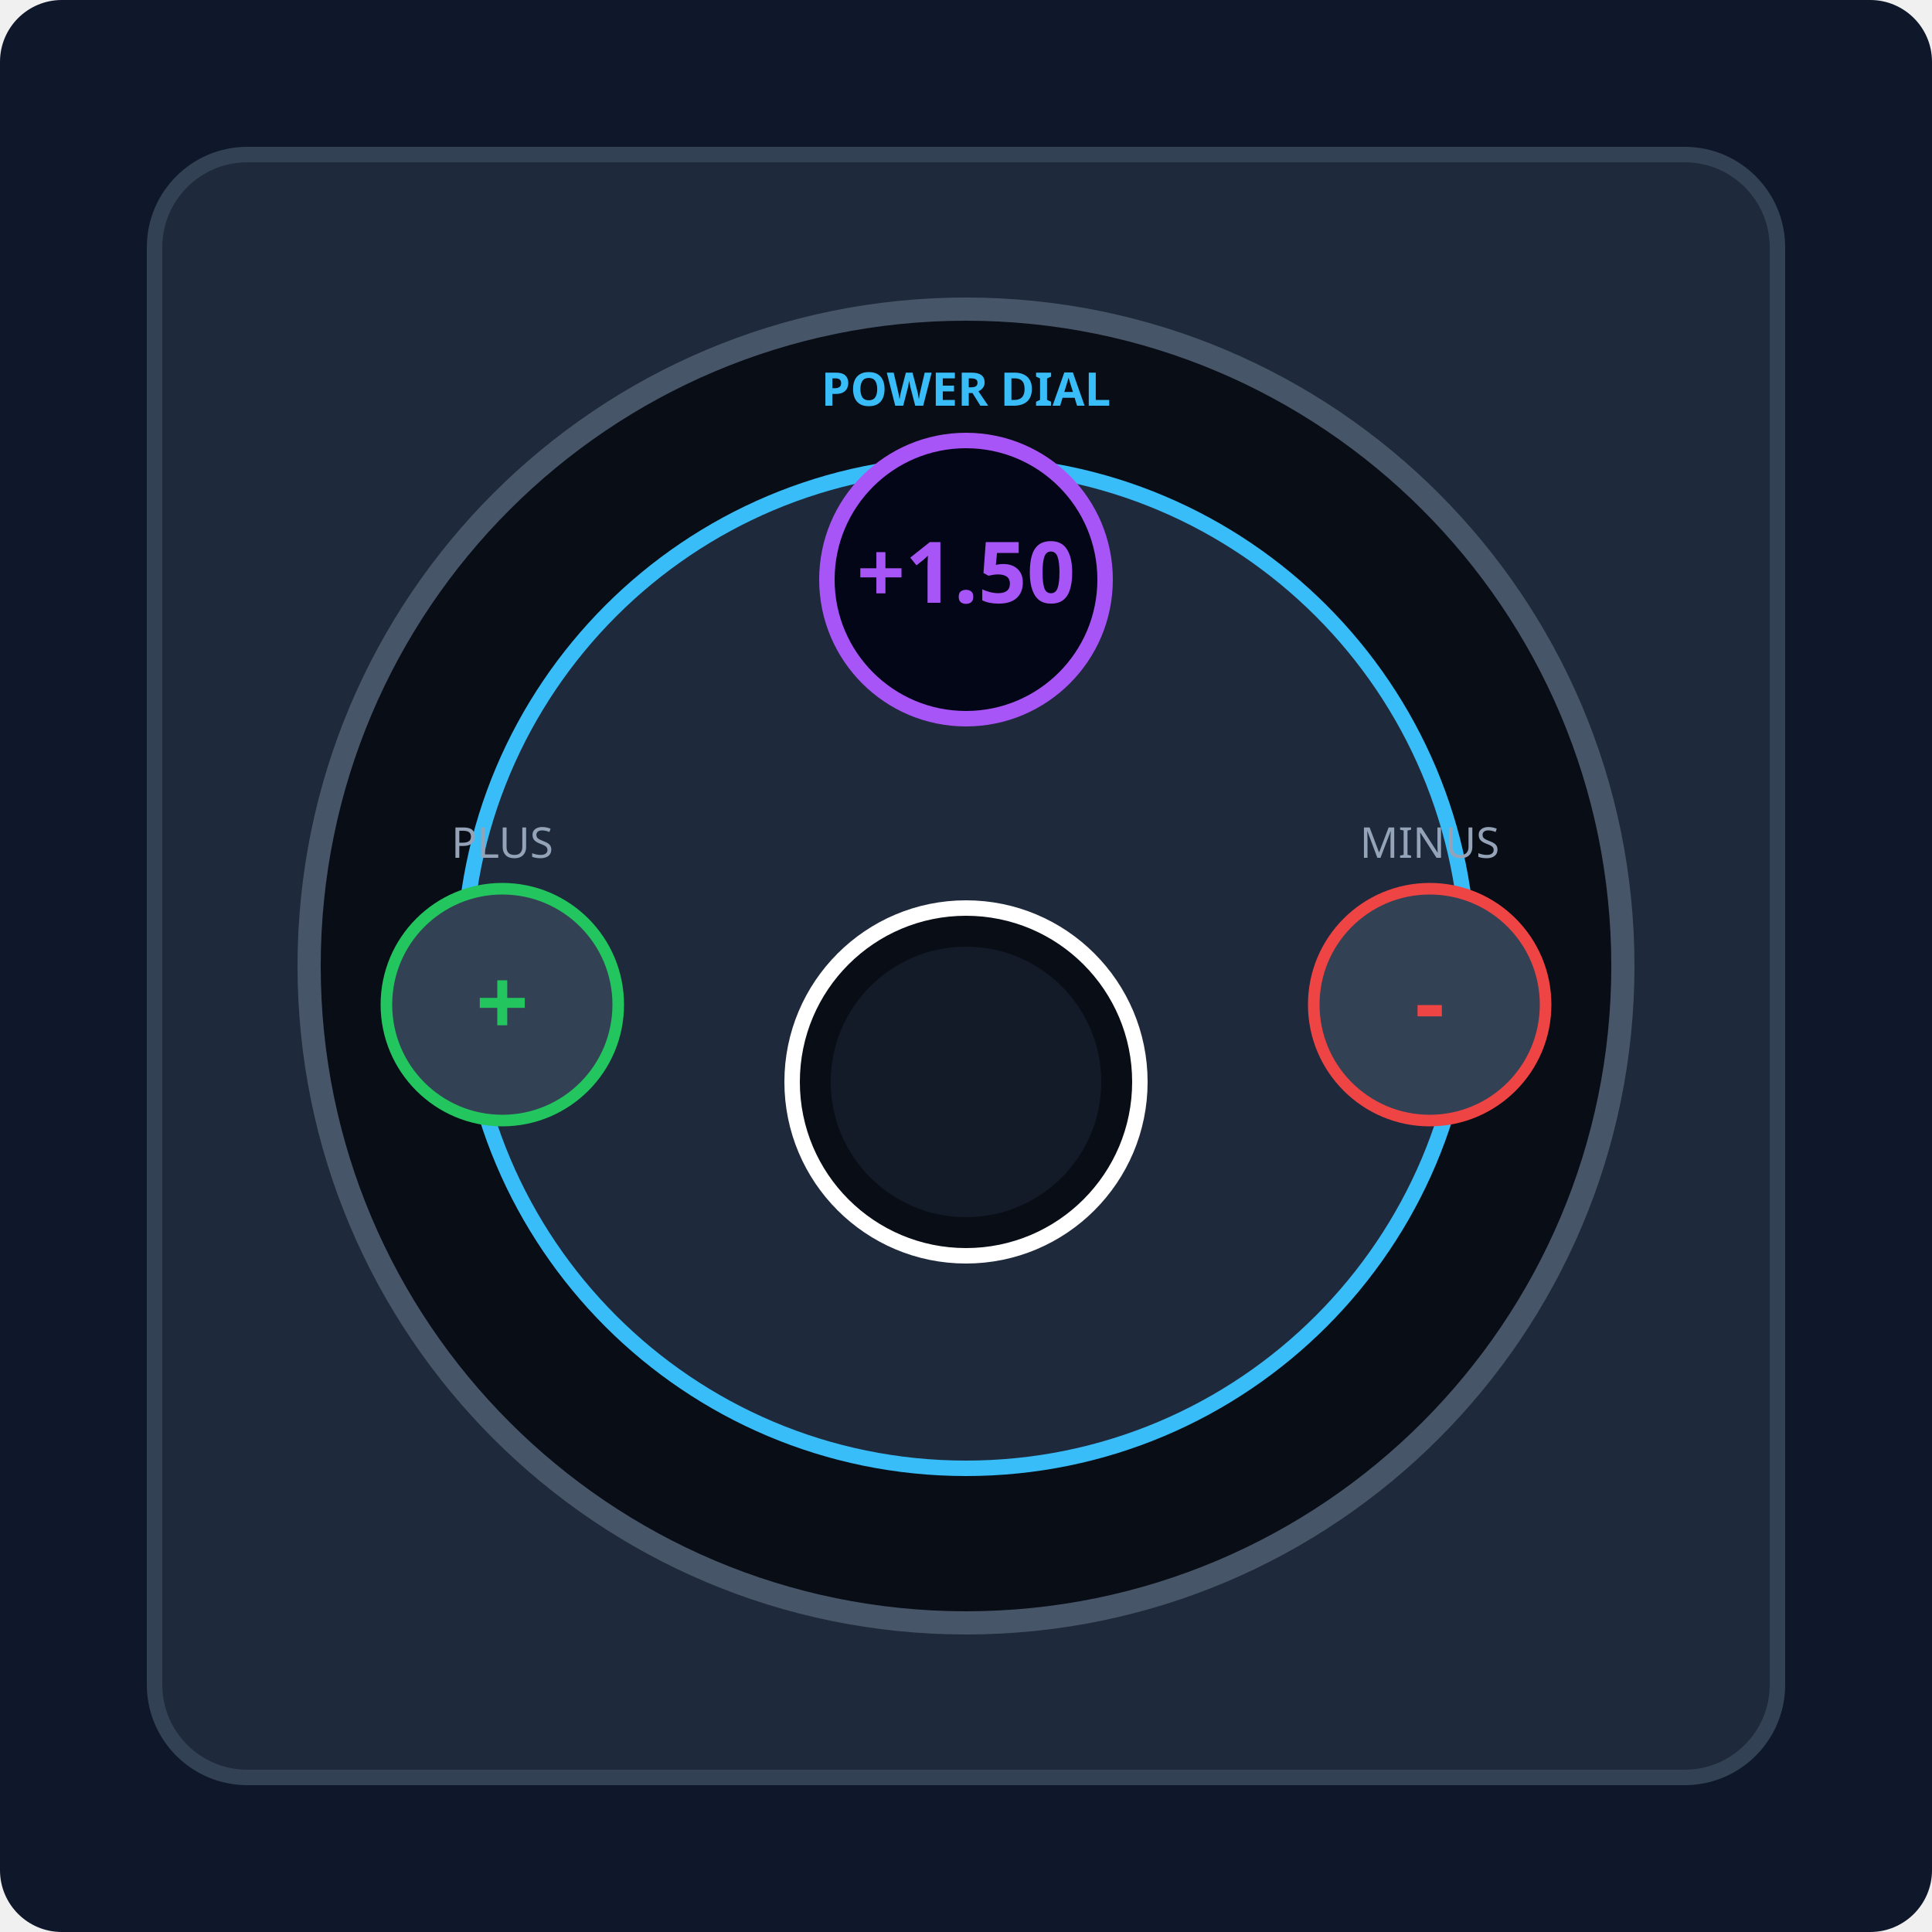
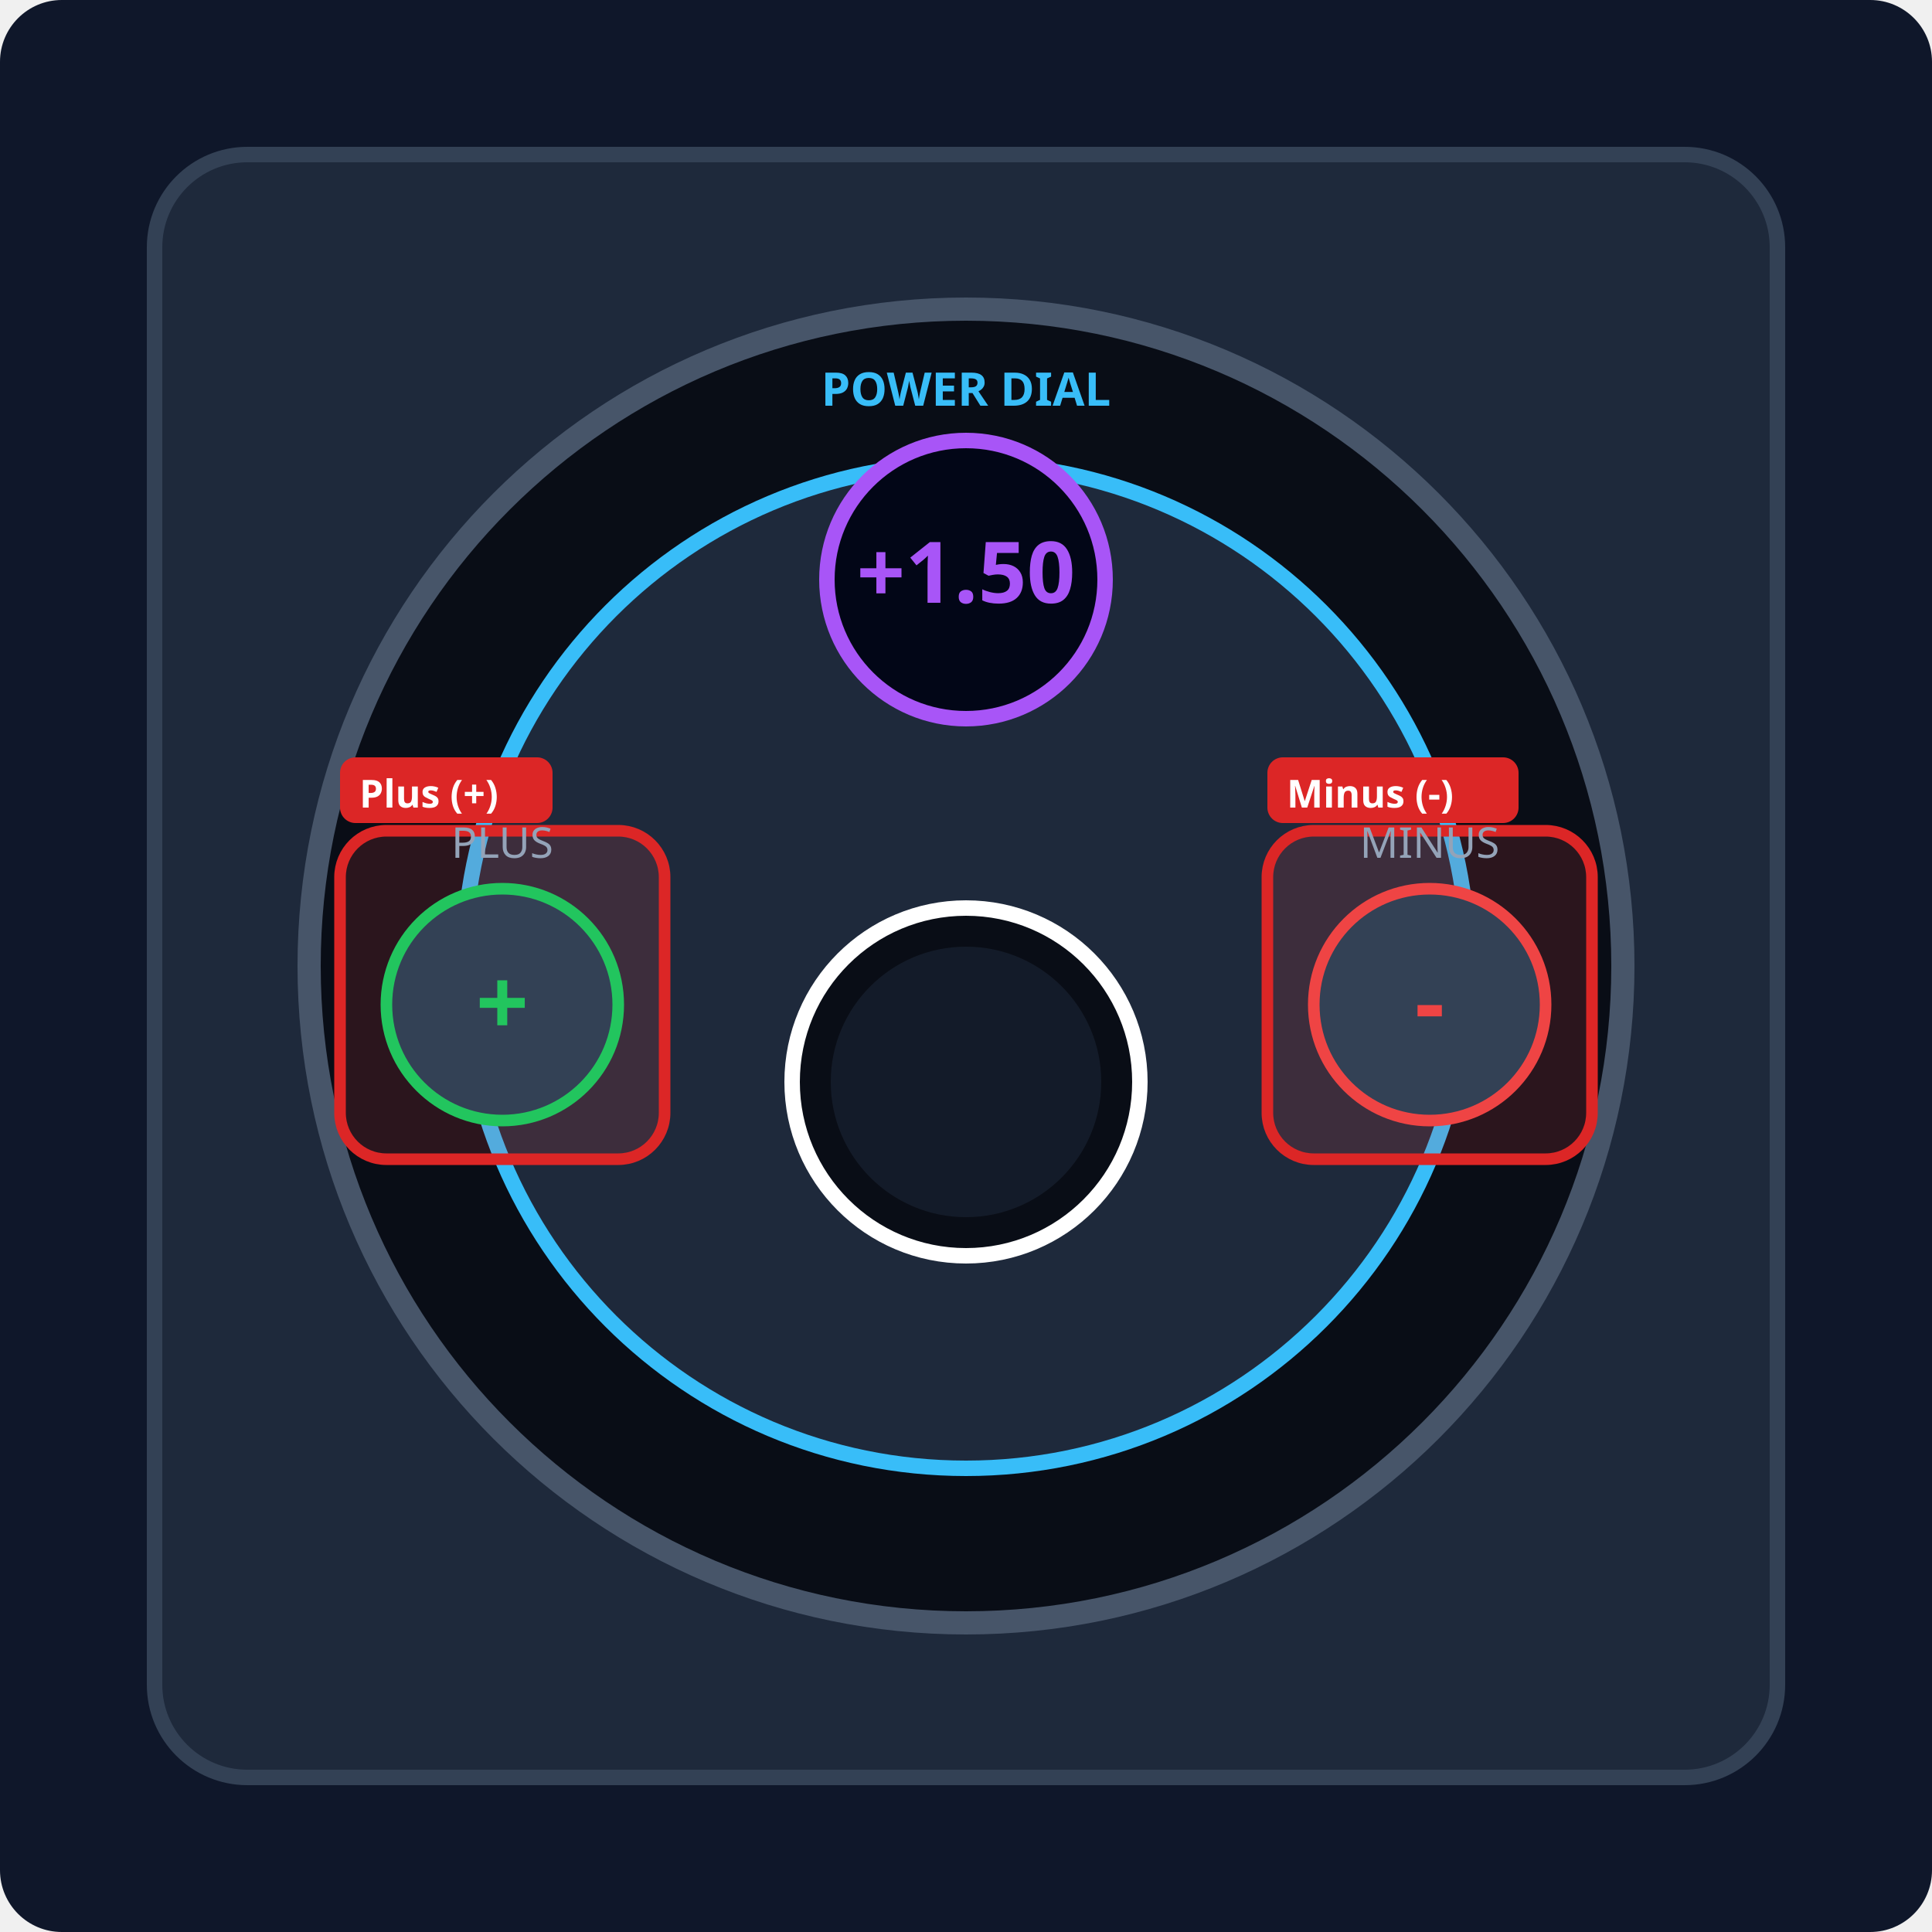
<svg xmlns="http://www.w3.org/2000/svg" viewBox="0 0 500 500" width="100%" height="100%">
  <rect width="500" height="500" fill="#0F172A" rx="16" />
  <rect x="40" y="40" width="420" height="420" fill="#1E293B" stroke="#334155" stroke-width="4" rx="24" />
  <circle cx="250" cy="250" r="170" fill="#090D16" stroke="#475569" stroke-width="6" />
  <circle cx="250" cy="250" r="130" fill="#1E293B" stroke="#38BDF8" stroke-width="4" />
  <circle cx="250" cy="150" r="36" fill="#020617" stroke="#A855F7" stroke-width="4" />
  <text x="250" y="156" text-anchor="middle" font-family="sans-serif" font-size="22" font-weight="bold" fill="#A855F7">+1.50</text>
  <text x="250" y="105" text-anchor="middle" font-family="sans-serif" font-size="12" font-weight="bold" fill="#38BDF8">POWER DIAL</text>
+   <rect x="88" y="215" width="84" height="85" fill="#EF4444" fill-opacity="0.15" stroke="#DC2626" stroke-width="3" rx="12" />
+   <rect x="88" y="196" width="55" height="17" fill="#DC2626" rx="4" />
+   <text x="93" y="209" font-family="sans-serif" font-size="10" font-weight="bold" fill="#FFFFFF">Plus (+)</text>
  <g transform="translate(130, 260)">
    <circle cx="0" cy="0" r="30" fill="#334155" stroke="#22C55E" stroke-width="3" />
    <text x="0" y="8" text-anchor="middle" font-family="sans-serif" font-size="24" font-weight="bold" fill="#22C55E">+</text>
    <text x="0" y="-38" text-anchor="middle" font-family="sans-serif" font-size="11" fill="#94A3B8">PLUS</text>
  </g>
+   <rect x="328" y="215" width="84" height="85" fill="#EF4444" fill-opacity="0.15" stroke="#DC2626" stroke-width="3" rx="12" />
+   <rect x="328" y="196" width="65" height="17" fill="#DC2626" rx="4" />
+   <text x="333" y="209" font-family="sans-serif" font-size="10" font-weight="bold" fill="#FFFFFF">Minus (-)</text>
  <g transform="translate(370, 260)">
    <circle cx="0" cy="0" r="30" fill="#334155" stroke="#EF4444" stroke-width="3" />
    <text x="0" y="8" text-anchor="middle" font-family="sans-serif" font-size="24" font-weight="bold" fill="#EF4444">-</text>
    <text x="0" y="-38" text-anchor="middle" font-family="sans-serif" font-size="11" fill="#94A3B8">MINUS</text>
  </g>
  <circle cx="250" cy="280" r="45" fill="#090D16" stroke="#FFFFFF" stroke-width="4" />
  <circle cx="250" cy="280" r="35" fill="#1E293B" opacity="0.5" />
</svg>
